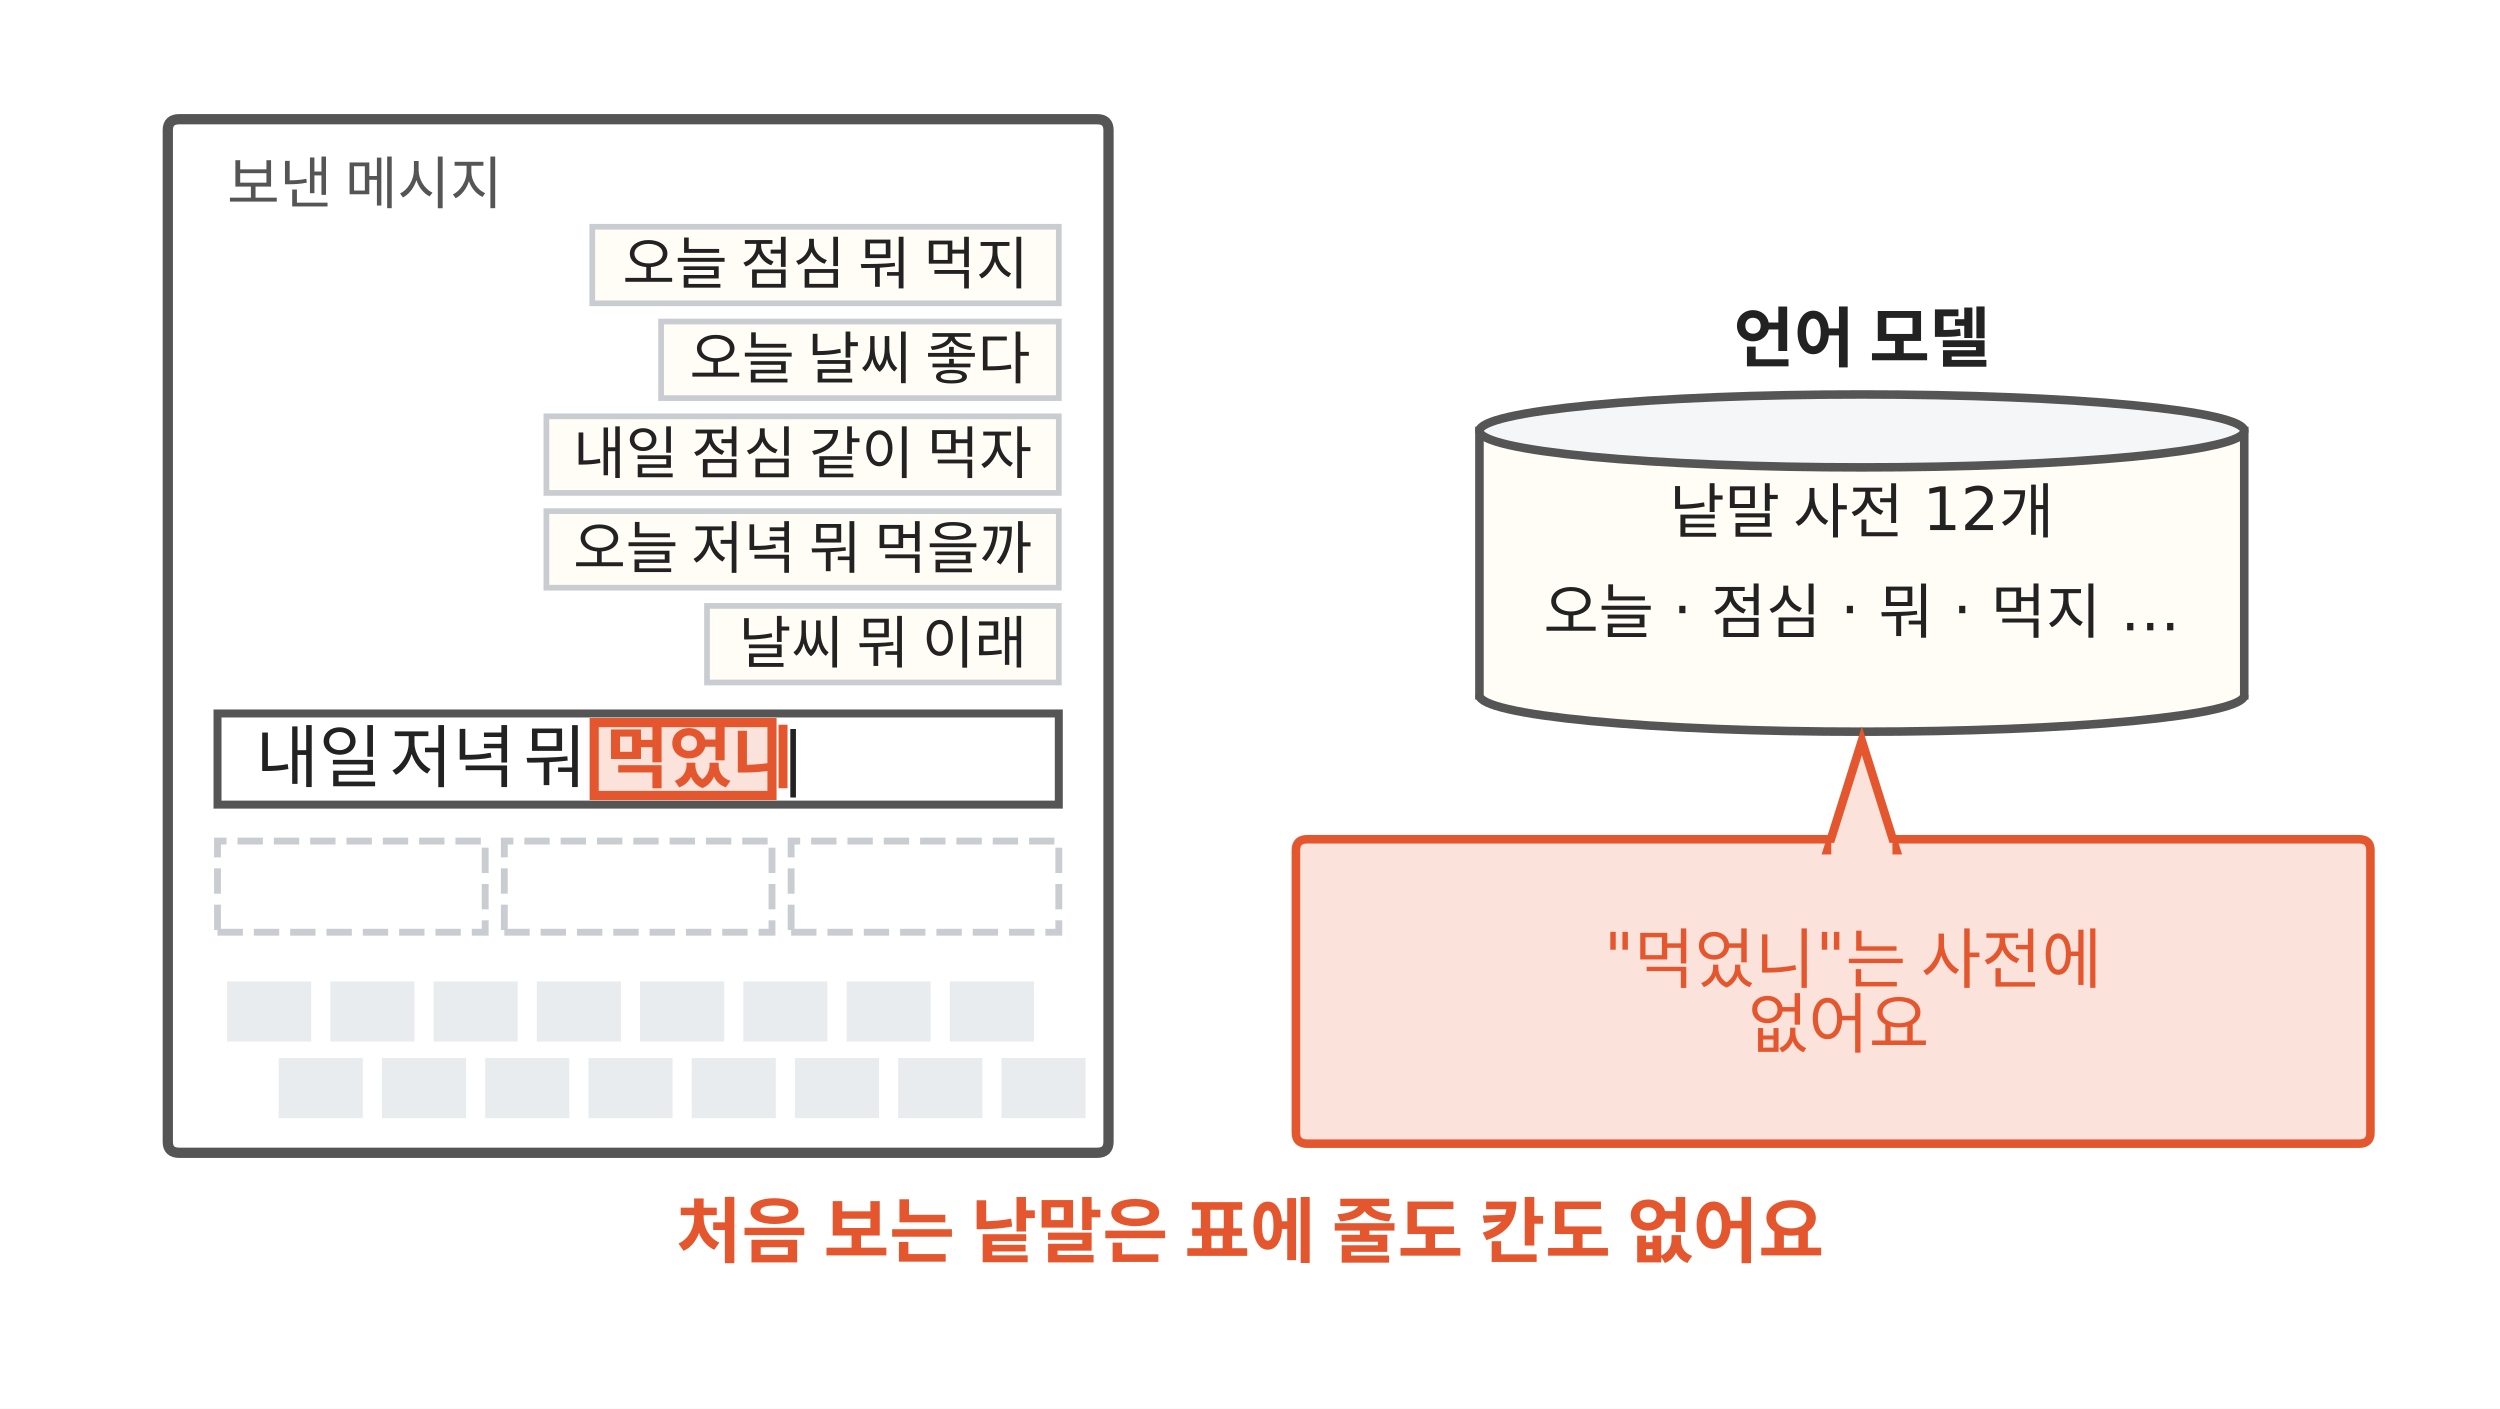
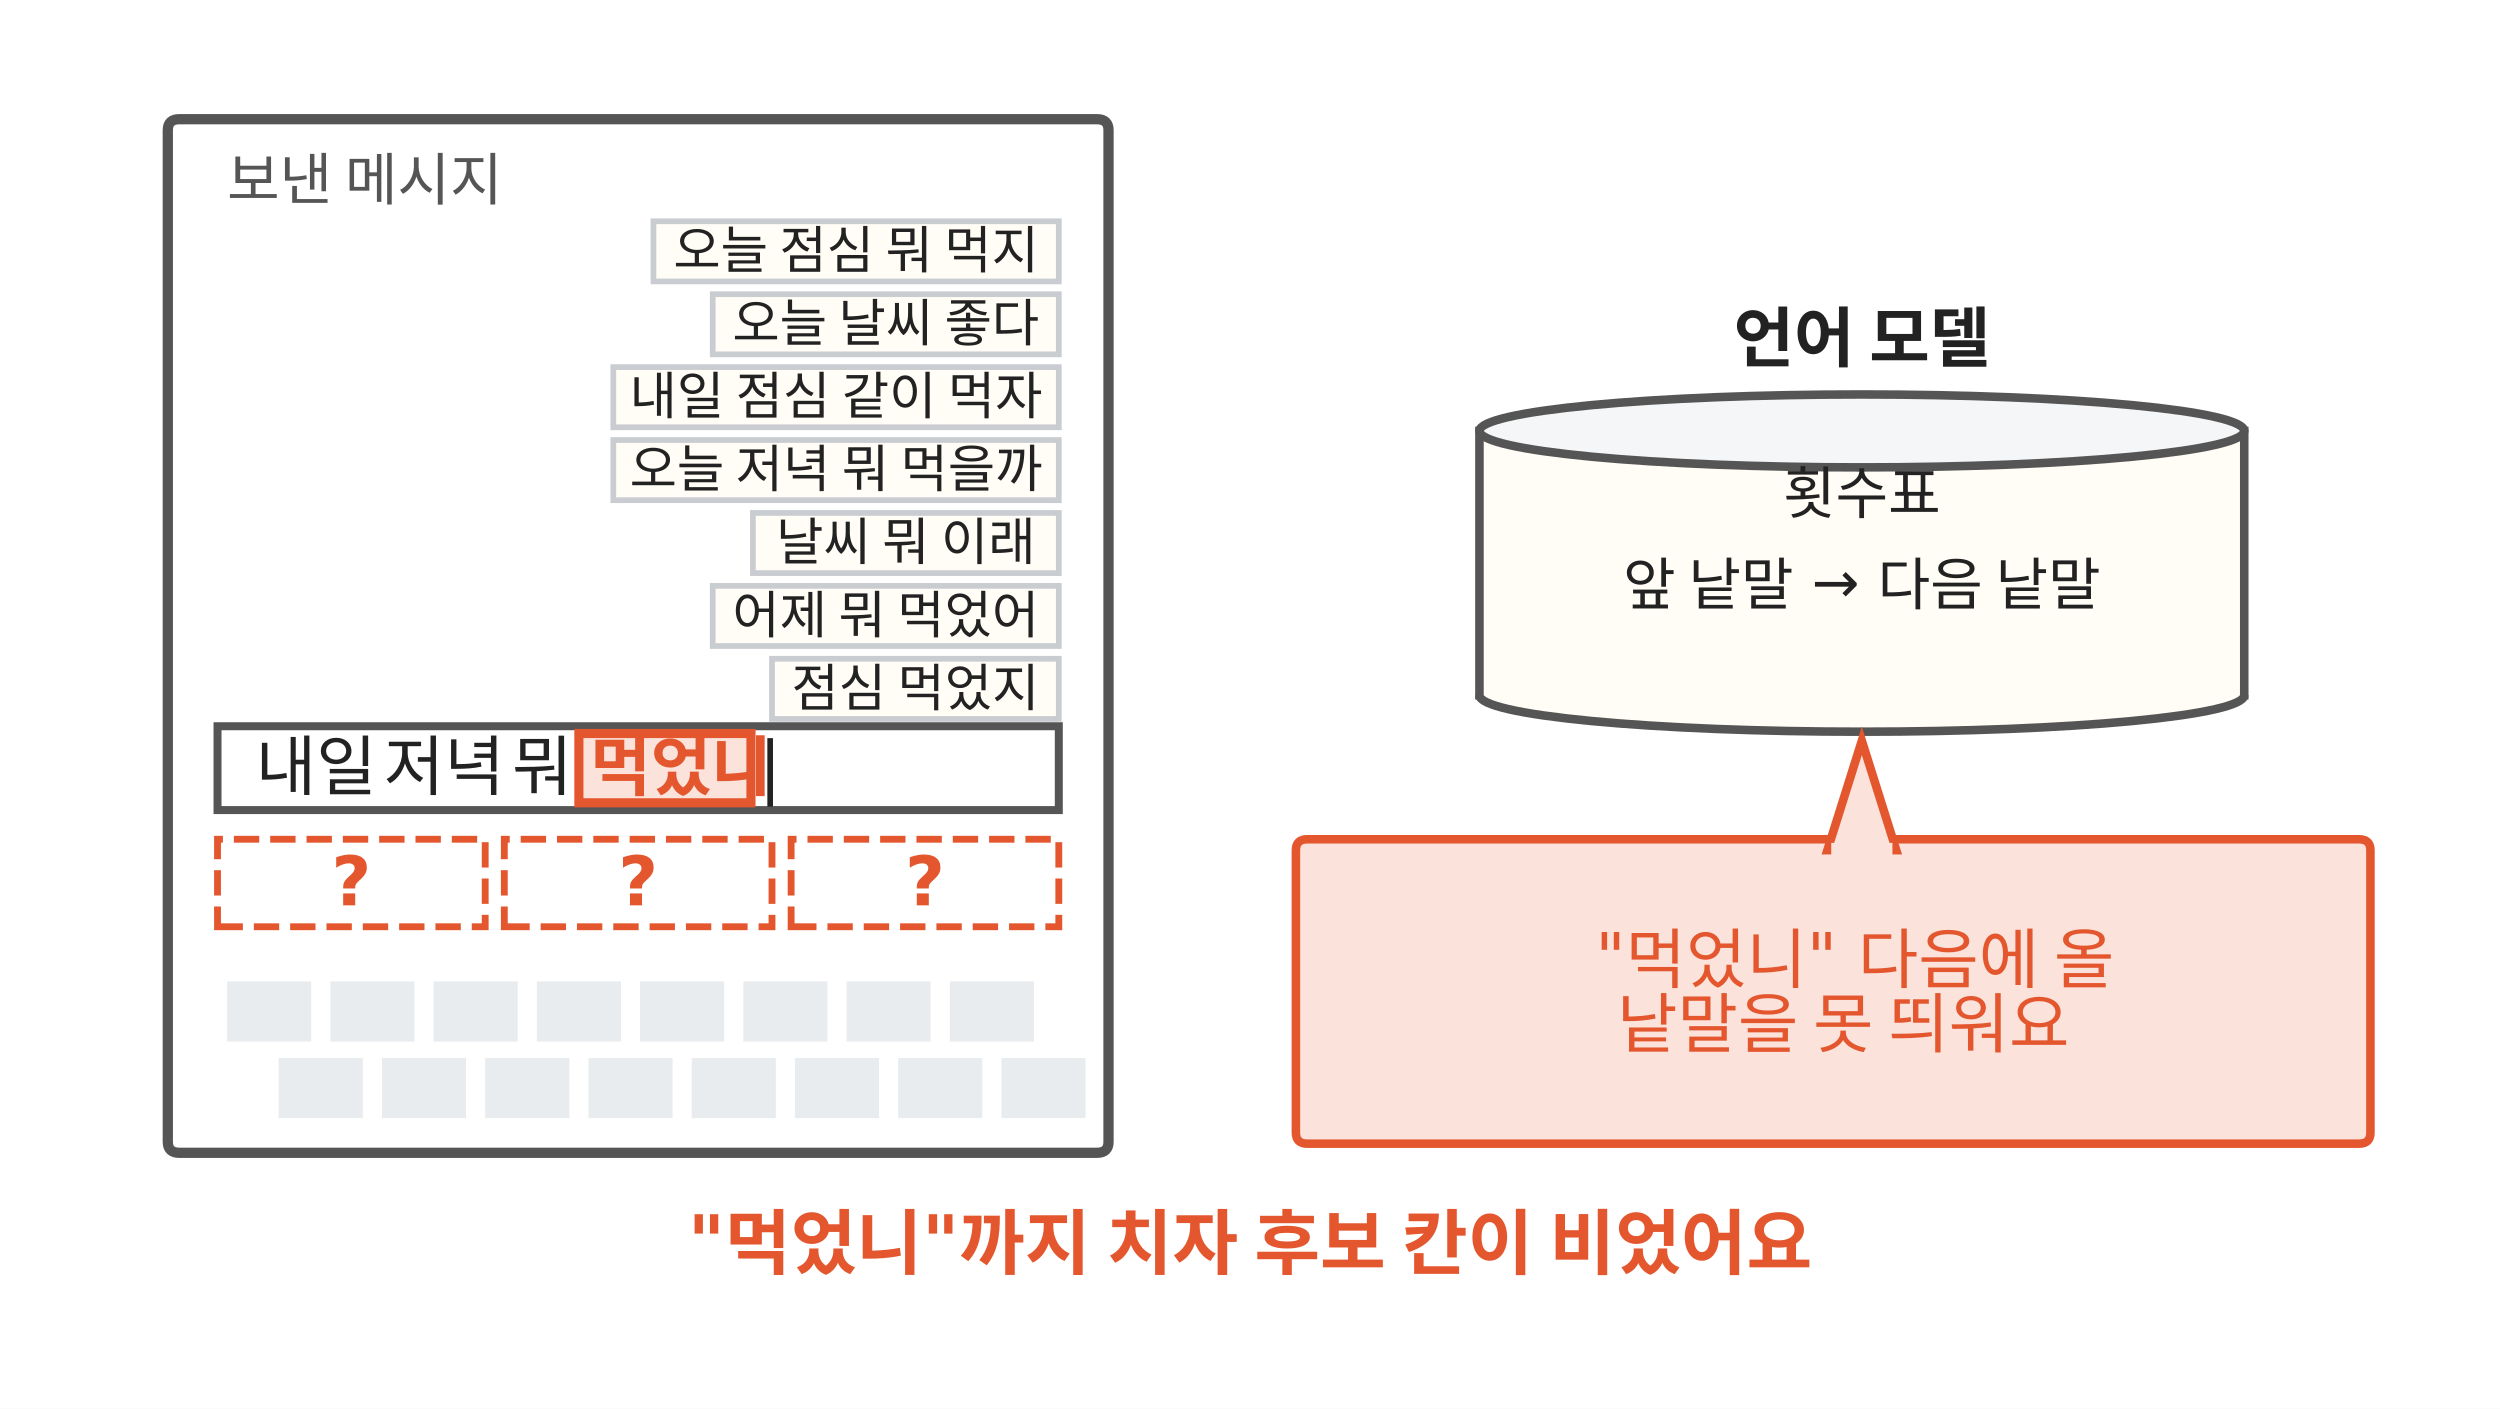
<svg xmlns="http://www.w3.org/2000/svg" width="437.76pt" height="246.672pt" viewBox="0 0 437.76 246.672" version="1.1">
  <defs>
    <style type="text/css">*{stroke-linejoin: round; stroke-linecap: butt}</style>
  </defs>
  <g id="figure_1">
    <g id="patch_1">
      <path d="M 0 246.672  L 437.76 246.672  L 437.76 0  L 0 0  z " style="fill: #ffffff" />
    </g>
    <g id="axes_1">
      <g id="patch_2">
-         <path d="M 18 228.672  L 419.76 228.672  L 419.76 18  L 18 18  L 18 228.672  z " clip-path="url(#p7c518840f7)" style="fill: none" />
+         <path d="M 18 228.672  L 419.76 228.672  L 419.76 18  L 18 18  L 18 228.672  z " clip-path="url(#p505286b62a)" style="fill: none" />
      </g>
      <g id="patch_3">
-         <path d="M 326.016 128.124  C 343.774 128.124 360.807 127.451 373.364 126.254  C 385.921 125.057 392.976 123.433 392.976 121.74  C 392.976 120.047 385.921 118.423 373.364 117.226  C 360.807 116.029 343.774 115.356 326.016 115.356  C 308.258 115.356 291.225 116.029 278.668 117.226  C 266.111 118.423 259.056 120.047 259.056 121.74  C 259.056 123.433 266.111 125.057 278.668 126.254  C 291.225 127.451 308.258 128.124 326.016 128.124  z " clip-path="url(#p7c518840f7)" style="fill: #fffdf5" />
+         <path d="M 326.016 128.124  C 343.774 128.124 360.807 127.451 373.364 126.254  C 385.921 125.057 392.976 123.433 392.976 121.74  C 392.976 120.047 385.921 118.423 373.364 117.226  C 360.807 116.029 343.774 115.356 326.016 115.356  C 308.258 115.356 291.225 116.029 278.668 117.226  C 266.111 118.423 259.056 120.047 259.056 121.74  C 259.056 123.433 266.111 125.057 278.668 126.254  C 291.225 127.451 308.258 128.124 326.016 128.124  z " clip-path="url(#p505286b62a)" style="fill: #fffdf5" />
      </g>
      <g id="patch_4">
-         <path d="M 259.056 121.74  L 392.976 121.74  L 392.976 75.456  L 259.056 75.456  z " clip-path="url(#p7c518840f7)" style="fill: #fffdf5" />
+         <path d="M 259.056 121.74  L 392.976 121.74  L 392.976 75.456  L 259.056 75.456  z " clip-path="url(#p505286b62a)" style="fill: #fffdf5" />
      </g>
      <g id="patch_5">
-         <path d="M 259.056 121.74  C 259.056 123.432 266.116 125.057 278.668 126.254  C 291.221 127.451 308.264 128.124 326.016 128.124  C 343.768 128.124 360.811 127.451 373.364 126.254  C 385.916 125.057 392.976 123.432 392.976 121.74  " clip-path="url(#p7c518840f7)" style="fill: none; stroke: #555555; stroke-width: 1.5; stroke-linejoin: miter" />
+         <path d="M 259.056 121.74  C 259.056 123.432 266.116 125.057 278.668 126.254  C 291.221 127.451 308.264 128.124 326.016 128.124  C 343.768 128.124 360.811 127.451 373.364 126.254  C 385.916 125.057 392.976 123.432 392.976 121.74  " clip-path="url(#p505286b62a)" style="fill: none; stroke: #555555; stroke-width: 1.5; stroke-linejoin: miter" />
      </g>
      <g id="patch_6">
-         <path d="M 326.016 81.84  C 343.774 81.84 360.807 81.167 373.364 79.97  C 385.921 78.773 392.976 77.149 392.976 75.456  C 392.976 73.763 385.921 72.139 373.364 70.942  C 360.807 69.745 343.774 69.072 326.016 69.072  C 308.258 69.072 291.225 69.745 278.668 70.942  C 266.111 72.139 259.056 73.763 259.056 75.456  C 259.056 77.149 266.111 78.773 278.668 79.97  C 291.225 81.167 308.258 81.84 326.016 81.84  z " clip-path="url(#p7c518840f7)" style="fill: #f4f6f8; stroke: #555555; stroke-width: 1.5; stroke-linejoin: miter" />
+         <path d="M 326.016 81.84  C 343.774 81.84 360.807 81.167 373.364 79.97  C 385.921 78.773 392.976 77.149 392.976 75.456  C 392.976 73.763 385.921 72.139 373.364 70.942  C 360.807 69.745 343.774 69.072 326.016 69.072  C 308.258 69.072 291.225 69.745 278.668 70.942  C 266.111 72.139 259.056 73.763 259.056 75.456  C 259.056 77.149 266.111 78.773 278.668 79.97  C 291.225 81.167 308.258 81.84 326.016 81.84  z " clip-path="url(#p505286b62a)" style="fill: #f4f6f8; stroke: #555555; stroke-width: 1.5; stroke-linejoin: miter" />
      </g>
      <g id="patch_7">
-         <path d="M 31.392 201.859  L 192.096 201.859  Q 194.105 201.859 194.105 199.944  L 194.105 22.788  Q 194.105 20.873 192.096 20.873  L 31.392 20.873  Q 29.383 20.873 29.383 22.788  L 29.383 199.944  Q 29.383 201.859 31.392 201.859  z " clip-path="url(#p7c518840f7)" style="fill: #ffffff; stroke: #555555; stroke-width: 1.8; stroke-linejoin: miter" />
+         <path d="M 31.392 201.859  L 192.096 201.859  Q 194.105 201.859 194.105 199.944  L 194.105 22.788  Q 194.105 20.873 192.096 20.873  L 31.392 20.873  Q 29.383 20.873 29.383 22.788  L 29.383 199.944  Q 29.383 201.859 31.392 201.859  z " clip-path="url(#p505286b62a)" style="fill: #ffffff; stroke: #555555; stroke-width: 1.8; stroke-linejoin: miter" />
      </g>
      <g id="patch_8">
-         <path d="M 103.709 53.112  L 185.4 53.112  L 185.4 39.706  L 103.709 39.706  z " clip-path="url(#p7c518840f7)" style="fill: #fffdf5; stroke: #c9ccd1; stroke-linejoin: miter" />
+         <path d="M 114.422 49.282  L 185.4 49.282  L 185.4 38.748  L 114.422 38.748  z " clip-path="url(#p505286b62a)" style="fill: #fffdf5; stroke: #c9ccd1; stroke-linejoin: miter" />
      </g>
      <g id="patch_9">
-         <path d="M 115.762 69.71  L 185.4 69.71  L 185.4 56.304  L 115.762 56.304  z " clip-path="url(#p7c518840f7)" style="fill: #fffdf5; stroke: #c9ccd1; stroke-linejoin: miter" />
+         <path d="M 124.801 62.05  L 185.4 62.05  L 185.4 51.516  L 124.801 51.516  z " clip-path="url(#p505286b62a)" style="fill: #fffdf5; stroke: #c9ccd1; stroke-linejoin: miter" />
      </g>
      <g id="patch_10">
-         <path d="M 95.674 86.309  L 185.4 86.309  L 185.4 72.902  L 95.674 72.902  z " clip-path="url(#p7c518840f7)" style="fill: #fffdf5; stroke: #c9ccd1; stroke-linejoin: miter" />
+         <path d="M 107.392 74.818  L 185.4 74.818  L 185.4 64.284  L 107.392 64.284  z " clip-path="url(#p505286b62a)" style="fill: #fffdf5; stroke: #c9ccd1; stroke-linejoin: miter" />
      </g>
      <g id="patch_11">
-         <path d="M 95.674 102.907  L 185.4 102.907  L 185.4 89.501  L 95.674 89.501  z " clip-path="url(#p7c518840f7)" style="fill: #fffdf5; stroke: #c9ccd1; stroke-linejoin: miter" />
+         <path d="M 107.392 87.586  L 185.4 87.586  L 185.4 77.052  L 107.392 77.052  z " clip-path="url(#p505286b62a)" style="fill: #fffdf5; stroke: #c9ccd1; stroke-linejoin: miter" />
      </g>
      <g id="patch_12">
-         <path d="M 123.797 119.506  L 185.4 119.506  L 185.4 106.099  L 123.797 106.099  z " clip-path="url(#p7c518840f7)" style="fill: #fffdf5; stroke: #c9ccd1; stroke-linejoin: miter" />
+         <path d="M 131.832 100.354  L 185.4 100.354  L 185.4 89.82  L 131.832 89.82  z " clip-path="url(#p505286b62a)" style="fill: #fffdf5; stroke: #c9ccd1; stroke-linejoin: miter" />
      </g>
      <g id="patch_13">
-         <path d="M 38.088 140.892  L 185.4 140.892  L 185.4 124.932  L 38.088 124.932  z " clip-path="url(#p7c518840f7)" style="fill: #ffffff; stroke: #555555; stroke-width: 1.4; stroke-linejoin: miter" />
+         <path d="M 124.801 113.122  L 185.4 113.122  L 185.4 102.588  L 124.801 102.588  z " clip-path="url(#p505286b62a)" style="fill: #fffdf5; stroke: #c9ccd1; stroke-linejoin: miter" />
      </g>
      <g id="patch_14">
-         <path d="M 104.044 139.296  L 135.18 139.296  L 135.18 126.528  L 104.044 126.528  z " clip-path="url(#p7c518840f7)" style="fill: #fbe3dc; stroke: #e4572e; stroke-width: 1.6; stroke-linejoin: miter" />
+         <path d="M 135.18 125.89  L 185.4 125.89  L 185.4 115.356  L 135.18 115.356  z " clip-path="url(#p505286b62a)" style="fill: #fffdf5; stroke: #c9ccd1; stroke-linejoin: miter" />
      </g>
      <g id="patch_15">
-         <path d="M 38.088 163.236  L 84.96 163.236  L 84.96 147.276  L 38.088 147.276  z " clip-path="url(#p7c518840f7)" style="fill: #ffffff; stroke-dasharray: 4.44,1.92; stroke-dashoffset: 0; stroke: #c9ccd1; stroke-width: 1.2; stroke-linejoin: miter" />
+         <path d="M 38.088 141.85  L 185.4 141.85  L 185.4 127.166  L 38.088 127.166  z " clip-path="url(#p505286b62a)" style="fill: #ffffff; stroke: #555555; stroke-width: 1.4; stroke-linejoin: miter" />
      </g>
      <g id="patch_16">
-         <path d="M 88.308 163.236  L 135.18 163.236  L 135.18 147.276  L 88.308 147.276  z " clip-path="url(#p7c518840f7)" style="fill: #ffffff; stroke-dasharray: 4.44,1.92; stroke-dashoffset: 0; stroke: #c9ccd1; stroke-width: 1.2; stroke-linejoin: miter" />
+         <path d="M 101.365 140.573  L 131.497 140.573  L 131.497 128.443  L 101.365 128.443  z " clip-path="url(#p505286b62a)" style="fill: #fbe3dc; stroke: #e4572e; stroke-width: 1.6; stroke-linejoin: miter" />
      </g>
      <g id="patch_17">
-         <path d="M 138.528 163.236  L 185.4 163.236  L 185.4 147.276  L 138.528 147.276  z " clip-path="url(#p7c518840f7)" style="fill: #ffffff; stroke-dasharray: 4.44,1.92; stroke-dashoffset: 0; stroke: #c9ccd1; stroke-width: 1.2; stroke-linejoin: miter" />
+         <path d="M 38.088 162.278  L 84.96 162.278  L 84.96 146.957  L 38.088 146.957  z " clip-path="url(#p505286b62a)" style="fill: #ffffff; stroke-dasharray: 4.44,1.92; stroke-dashoffset: 0; stroke: #e4572e; stroke-width: 1.2; stroke-linejoin: miter" />
      </g>
      <g id="patch_18">
-         <path d="M 39.762 182.388  L 54.493 182.388  L 54.493 171.854  L 39.762 171.854  z " clip-path="url(#p7c518840f7)" style="fill: #e9ecef" />
+         <path d="M 88.308 162.278  L 135.18 162.278  L 135.18 146.957  L 88.308 146.957  z " clip-path="url(#p505286b62a)" style="fill: #ffffff; stroke-dasharray: 4.44,1.92; stroke-dashoffset: 0; stroke: #e4572e; stroke-width: 1.2; stroke-linejoin: miter" />
      </g>
      <g id="patch_19">
-         <path d="M 57.841 182.388  L 72.572 182.388  L 72.572 171.854  L 57.841 171.854  z " clip-path="url(#p7c518840f7)" style="fill: #e9ecef" />
+         <path d="M 138.528 162.278  L 185.4 162.278  L 185.4 146.957  L 138.528 146.957  z " clip-path="url(#p505286b62a)" style="fill: #ffffff; stroke-dasharray: 4.44,1.92; stroke-dashoffset: 0; stroke: #e4572e; stroke-width: 1.2; stroke-linejoin: miter" />
      </g>
      <g id="patch_20">
-         <path d="M 75.92 182.388  L 90.652 182.388  L 90.652 171.854  L 75.92 171.854  z " clip-path="url(#p7c518840f7)" style="fill: #e9ecef" />
+         <path d="M 39.762 182.388  L 54.493 182.388  L 54.493 171.854  L 39.762 171.854  z " clip-path="url(#p505286b62a)" style="fill: #e9ecef" />
      </g>
      <g id="patch_21">
-         <path d="M 94 182.388  L 108.731 182.388  L 108.731 171.854  L 94 171.854  z " clip-path="url(#p7c518840f7)" style="fill: #e9ecef" />
+         <path d="M 57.841 182.388  L 72.572 182.388  L 72.572 171.854  L 57.841 171.854  z " clip-path="url(#p505286b62a)" style="fill: #e9ecef" />
      </g>
      <g id="patch_22">
-         <path d="M 112.079 182.388  L 126.81 182.388  L 126.81 171.854  L 112.079 171.854  z " clip-path="url(#p7c518840f7)" style="fill: #e9ecef" />
+         <path d="M 75.92 182.388  L 90.652 182.388  L 90.652 171.854  L 75.92 171.854  z " clip-path="url(#p505286b62a)" style="fill: #e9ecef" />
      </g>
      <g id="patch_23">
-         <path d="M 130.158 182.388  L 144.889 182.388  L 144.889 171.854  L 130.158 171.854  z " clip-path="url(#p7c518840f7)" style="fill: #e9ecef" />
+         <path d="M 94 182.388  L 108.731 182.388  L 108.731 171.854  L 94 171.854  z " clip-path="url(#p505286b62a)" style="fill: #e9ecef" />
      </g>
      <g id="patch_24">
-         <path d="M 148.237 182.388  L 162.968 182.388  L 162.968 171.854  L 148.237 171.854  z " clip-path="url(#p7c518840f7)" style="fill: #e9ecef" />
+         <path d="M 112.079 182.388  L 126.81 182.388  L 126.81 171.854  L 112.079 171.854  z " clip-path="url(#p505286b62a)" style="fill: #e9ecef" />
      </g>
      <g id="patch_25">
-         <path d="M 166.316 182.388  L 181.048 182.388  L 181.048 171.854  L 166.316 171.854  z " clip-path="url(#p7c518840f7)" style="fill: #e9ecef" />
+         <path d="M 130.158 182.388  L 144.889 182.388  L 144.889 171.854  L 130.158 171.854  z " clip-path="url(#p505286b62a)" style="fill: #e9ecef" />
      </g>
      <g id="patch_26">
-         <path d="M 48.802 195.794  L 63.533 195.794  L 63.533 185.261  L 48.802 185.261  z " clip-path="url(#p7c518840f7)" style="fill: #e9ecef" />
+         <path d="M 148.237 182.388  L 162.968 182.388  L 162.968 171.854  L 148.237 171.854  z " clip-path="url(#p505286b62a)" style="fill: #e9ecef" />
      </g>
      <g id="patch_27">
-         <path d="M 66.881 195.794  L 81.612 195.794  L 81.612 185.261  L 66.881 185.261  z " clip-path="url(#p7c518840f7)" style="fill: #e9ecef" />
+         <path d="M 166.316 182.388  L 181.048 182.388  L 181.048 171.854  L 166.316 171.854  z " clip-path="url(#p505286b62a)" style="fill: #e9ecef" />
      </g>
      <g id="patch_28">
-         <path d="M 84.96 195.794  L 99.691 195.794  L 99.691 185.261  L 84.96 185.261  z " clip-path="url(#p7c518840f7)" style="fill: #e9ecef" />
+         <path d="M 48.802 195.794  L 63.533 195.794  L 63.533 185.261  L 48.802 185.261  z " clip-path="url(#p505286b62a)" style="fill: #e9ecef" />
      </g>
      <g id="patch_29">
-         <path d="M 103.039 195.794  L 117.77 195.794  L 117.77 185.261  L 103.039 185.261  z " clip-path="url(#p7c518840f7)" style="fill: #e9ecef" />
+         <path d="M 66.881 195.794  L 81.612 195.794  L 81.612 185.261  L 66.881 185.261  z " clip-path="url(#p505286b62a)" style="fill: #e9ecef" />
      </g>
      <g id="patch_30">
-         <path d="M 121.118 195.794  L 135.85 195.794  L 135.85 185.261  L 121.118 185.261  z " clip-path="url(#p7c518840f7)" style="fill: #e9ecef" />
+         <path d="M 84.96 195.794  L 99.691 195.794  L 99.691 185.261  L 84.96 185.261  z " clip-path="url(#p505286b62a)" style="fill: #e9ecef" />
      </g>
      <g id="patch_31">
-         <path d="M 139.198 195.794  L 153.929 195.794  L 153.929 185.261  L 139.198 185.261  z " clip-path="url(#p7c518840f7)" style="fill: #e9ecef" />
+         <path d="M 103.039 195.794  L 117.77 195.794  L 117.77 185.261  L 103.039 185.261  z " clip-path="url(#p505286b62a)" style="fill: #e9ecef" />
      </g>
      <g id="patch_32">
-         <path d="M 157.277 195.794  L 172.008 195.794  L 172.008 185.261  L 157.277 185.261  z " clip-path="url(#p7c518840f7)" style="fill: #e9ecef" />
+         <path d="M 121.118 195.794  L 135.85 195.794  L 135.85 185.261  L 121.118 185.261  z " clip-path="url(#p505286b62a)" style="fill: #e9ecef" />
      </g>
      <g id="patch_33">
-         <path d="M 175.356 195.794  L 190.087 195.794  L 190.087 185.261  L 175.356 185.261  z " clip-path="url(#p7c518840f7)" style="fill: #e9ecef" />
+         <path d="M 139.198 195.794  L 153.929 195.794  L 153.929 185.261  L 139.198 185.261  z " clip-path="url(#p505286b62a)" style="fill: #e9ecef" />
      </g>
      <g id="patch_34">
-         <path d="M 228.924 200.263  L 413.064 200.263  Q 415.073 200.263 415.073 198.348  L 415.073 148.872  Q 415.073 146.957 413.064 146.957  L 228.924 146.957  Q 226.915 146.957 226.915 148.872  L 226.915 198.348  Q 226.915 200.263 228.924 200.263  z " clip-path="url(#p7c518840f7)" style="fill: #fbe3dc; stroke: #e4572e; stroke-width: 1.5; stroke-linejoin: miter" />
+         <path d="M 157.277 195.794  L 172.008 195.794  L 172.008 185.261  L 157.277 185.261  z " clip-path="url(#p505286b62a)" style="fill: #e9ecef" />
+       </g>
+       <g id="patch_35">
+         <path d="M 175.356 195.794  L 190.087 195.794  L 190.087 185.261  L 175.356 185.261  z " clip-path="url(#p505286b62a)" style="fill: #e9ecef" />
+       </g>
+       <g id="patch_36">
+         <path d="M 228.924 200.263  L 413.064 200.263  Q 415.073 200.263 415.073 198.348  L 415.073 148.872  Q 415.073 146.957 413.064 146.957  L 228.924 146.957  Q 226.915 146.957 226.915 148.872  L 226.915 198.348  Q 226.915 200.263 228.924 200.263  z " clip-path="url(#p505286b62a)" style="fill: #fbe3dc; stroke: #e4572e; stroke-width: 1.5; stroke-linejoin: miter" />
      </g>
      <g id="line2d_1">
-         <path d="M 259.056 121.74  L 259.056 75.456  " clip-path="url(#p7c518840f7)" style="fill: none; stroke: #555555; stroke-width: 1.5; stroke-linecap: square" />
+         <path d="M 259.056 121.74  L 259.056 75.456  " clip-path="url(#p505286b62a)" style="fill: none; stroke: #555555; stroke-width: 1.5; stroke-linecap: square" />
      </g>
      <g id="line2d_2">
-         <path d="M 392.976 121.74  L 392.976 75.456  " clip-path="url(#p7c518840f7)" style="fill: none; stroke: #555555; stroke-width: 1.5; stroke-linecap: square" />
+         <path d="M 392.976 121.74  L 392.976 75.456  " clip-path="url(#p505286b62a)" style="fill: none; stroke: #555555; stroke-width: 1.5; stroke-linecap: square" />
      </g>
      <g id="text_1">
        <text style="fill: #222222; font: 700 11.5px 'Apple SD Gothic Neo', 'Noto Sans KR', 'Malgun Gothic', 'DejaVu Sans', 'Bitstream Vera Sans', 'Computer Modern Sans Serif', 'Lucida Grande', 'Verdana', 'Geneva', 'Lucid', 'Arial', 'Helvetica', 'Avant Garde', sans-serif; text-anchor: middle" x="326.016" y="63.304" transform="rotate(-0 326.016 63.30358)">언어 모델</text>
      </g>
      <g id="text_2">
-         <text style="fill: #222222; font: 10.5px 'Apple SD Gothic Neo', 'Noto Sans KR', 'Malgun Gothic', 'DejaVu Sans', 'Bitstream Vera Sans', 'Computer Modern Sans Serif', 'Lucida Grande', 'Verdana', 'Geneva', 'Lucid', 'Arial', 'Helvetica', 'Avant Garde', sans-serif; text-anchor: middle" x="326.016" y="93.296" transform="rotate(-0 326.016 93.29648)">낱말 사전 12개</text>
+         <text style="fill: #222222; font: 10px 'Apple SD Gothic Neo', 'Noto Sans KR', 'Malgun Gothic', 'DejaVu Sans', 'Bitstream Vera Sans', 'Computer Modern Sans Serif', 'Lucida Grande', 'Verdana', 'Geneva', 'Lucid', 'Arial', 'Helvetica', 'Avant Garde', sans-serif; text-anchor: middle" x="326.016" y="89.944" transform="rotate(-0 326.016 89.94362)">횟수표</text>
      </g>
      <g id="text_3">
-         <text style="fill: #222222; font: 10.5px 'Apple SD Gothic Neo', 'Noto Sans KR', 'Malgun Gothic', 'DejaVu Sans', 'Bitstream Vera Sans', 'Computer Modern Sans Serif', 'Lucida Grande', 'Verdana', 'Geneva', 'Lucid', 'Arial', 'Helvetica', 'Avant Garde', sans-serif; text-anchor: middle" x="326.016" y="110.852" transform="rotate(-0 326.016 110.8525)">오늘 · 점심 · 뭐 · 먹지 …</text>
+         <text style="fill: #222222; font: 10px 'Apple SD Gothic Neo', 'Noto Sans KR', 'Malgun Gothic', 'DejaVu Sans', 'Bitstream Vera Sans', 'Computer Modern Sans Serif', 'Lucida Grande', 'Verdana', 'Geneva', 'Lucid', 'Arial', 'Helvetica', 'Avant Garde', sans-serif; text-anchor: middle" x="326.016" y="105.899" transform="rotate(-0 326.016 105.8989)">앞 낱말 → 다음 낱말</text>
      </g>
      <g id="text_4">
-         <text style="fill: #555555; font: 10px 'Apple SD Gothic Neo', 'Noto Sans KR', 'Malgun Gothic', 'DejaVu Sans', 'Bitstream Vera Sans', 'Computer Modern Sans Serif', 'Lucida Grande', 'Verdana', 'Geneva', 'Lucid', 'Arial', 'Helvetica', 'Avant Garde', sans-serif; text-anchor: start" x="39.762" y="35.675" transform="rotate(-0 39.762 35.67494)">보낸 메시지</text>
+         <text style="fill: #555555; font: 10px 'Apple SD Gothic Neo', 'Noto Sans KR', 'Malgun Gothic', 'DejaVu Sans', 'Bitstream Vera Sans', 'Computer Modern Sans Serif', 'Lucida Grande', 'Verdana', 'Geneva', 'Lucid', 'Arial', 'Helvetica', 'Avant Garde', sans-serif; text-anchor: start" x="39.762" y="35.037" transform="rotate(-0 39.762 35.03654)">보낸 메시지</text>
      </g>
      <g id="text_5">
-         <text style="fill: #222222; font: 10px 'Apple SD Gothic Neo', 'Noto Sans KR', 'Malgun Gothic', 'DejaVu Sans', 'Bitstream Vera Sans', 'Computer Modern Sans Serif', 'Lucida Grande', 'Verdana', 'Geneva', 'Lucid', 'Arial', 'Helvetica', 'Avant Garde', sans-serif; text-anchor: middle" x="144.554" y="49.72" transform="rotate(-0 144.5544 49.71974)">오늘 점심 뭐 먹지</text>
+         <text style="fill: #222222; font: 9px 'Apple SD Gothic Neo', 'Noto Sans KR', 'Malgun Gothic', 'DejaVu Sans', 'Bitstream Vera Sans', 'Computer Modern Sans Serif', 'Lucida Grande', 'Verdana', 'Geneva', 'Lucid', 'Arial', 'Helvetica', 'Avant Garde', sans-serif; text-anchor: middle" x="149.911" y="46.995" transform="rotate(-0 149.9112 46.99464)">오늘 점심 뭐 먹지</text>
      </g>
      <g id="text_6">
-         <text style="fill: #222222; font: 10px 'Apple SD Gothic Neo', 'Noto Sans KR', 'Malgun Gothic', 'DejaVu Sans', 'Bitstream Vera Sans', 'Computer Modern Sans Serif', 'Lucida Grande', 'Verdana', 'Geneva', 'Lucid', 'Arial', 'Helvetica', 'Avant Garde', sans-serif; text-anchor: middle" x="150.581" y="66.318" transform="rotate(-0 150.5808 66.31814)">오늘 날씨 좋다</text>
+         <text style="fill: #222222; font: 9px 'Apple SD Gothic Neo', 'Noto Sans KR', 'Malgun Gothic', 'DejaVu Sans', 'Bitstream Vera Sans', 'Computer Modern Sans Serif', 'Lucida Grande', 'Verdana', 'Geneva', 'Lucid', 'Arial', 'Helvetica', 'Avant Garde', sans-serif; text-anchor: middle" x="155.101" y="59.763" transform="rotate(-0 155.1006 59.76264)">오늘 날씨 좋다</text>
      </g>
      <g id="text_7">
-         <text style="fill: #222222; font: 10px 'Apple SD Gothic Neo', 'Noto Sans KR', 'Malgun Gothic', 'DejaVu Sans', 'Bitstream Vera Sans', 'Computer Modern Sans Serif', 'Lucida Grande', 'Verdana', 'Geneva', 'Lucid', 'Arial', 'Helvetica', 'Avant Garde', sans-serif; text-anchor: middle" x="140.537" y="82.917" transform="rotate(-0 140.5368 82.91654)">내일 점심 같이 먹자</text>
+         <text style="fill: #222222; font: 9px 'Apple SD Gothic Neo', 'Noto Sans KR', 'Malgun Gothic', 'DejaVu Sans', 'Bitstream Vera Sans', 'Computer Modern Sans Serif', 'Lucida Grande', 'Verdana', 'Geneva', 'Lucid', 'Arial', 'Helvetica', 'Avant Garde', sans-serif; text-anchor: middle" x="146.396" y="72.531" transform="rotate(-0 146.3958 72.53064)">내일 점심 같이 먹자</text>
      </g>
      <g id="text_8">
-         <text style="fill: #222222; font: 10px 'Apple SD Gothic Neo', 'Noto Sans KR', 'Malgun Gothic', 'DejaVu Sans', 'Bitstream Vera Sans', 'Computer Modern Sans Serif', 'Lucida Grande', 'Verdana', 'Geneva', 'Lucid', 'Arial', 'Helvetica', 'Avant Garde', sans-serif; text-anchor: middle" x="140.537" y="99.515" transform="rotate(-0 140.5368 99.51494)">오늘 저녁 뭐 먹을까</text>
+         <text style="fill: #222222; font: 9px 'Apple SD Gothic Neo', 'Noto Sans KR', 'Malgun Gothic', 'DejaVu Sans', 'Bitstream Vera Sans', 'Computer Modern Sans Serif', 'Lucida Grande', 'Verdana', 'Geneva', 'Lucid', 'Arial', 'Helvetica', 'Avant Garde', sans-serif; text-anchor: middle" x="146.396" y="85.299" transform="rotate(-0 146.3958 85.29864)">오늘 저녁 뭐 먹을까</text>
      </g>
      <g id="text_9">
-         <text style="fill: #222222; font: 10px 'Apple SD Gothic Neo', 'Noto Sans KR', 'Malgun Gothic', 'DejaVu Sans', 'Bitstream Vera Sans', 'Computer Modern Sans Serif', 'Lucida Grande', 'Verdana', 'Geneva', 'Lucid', 'Arial', 'Helvetica', 'Avant Garde', sans-serif; text-anchor: middle" x="154.598" y="116.113" transform="rotate(-0 154.5984 116.1133)">날씨 뭐 이래</text>
+         <text style="fill: #222222; font: 9px 'Apple SD Gothic Neo', 'Noto Sans KR', 'Malgun Gothic', 'DejaVu Sans', 'Bitstream Vera Sans', 'Computer Modern Sans Serif', 'Lucida Grande', 'Verdana', 'Geneva', 'Lucid', 'Arial', 'Helvetica', 'Avant Garde', sans-serif; text-anchor: middle" x="158.616" y="98.067" transform="rotate(-0 158.616 98.06664)">날씨 뭐 이래</text>
      </g>
      <g id="text_10">
-         <text style="fill: #222222; font: 12px 'Apple SD Gothic Neo', 'Noto Sans KR', 'Malgun Gothic', 'DejaVu Sans', 'Bitstream Vera Sans', 'Computer Modern Sans Serif', 'Lucida Grande', 'Verdana', 'Geneva', 'Lucid', 'Arial', 'Helvetica', 'Avant Garde', sans-serif; text-anchor: start" x="44.784" y="136.885" transform="rotate(-0 44.784 136.8851)">내일</text>
+         <text style="fill: #222222; font: 9px 'Apple SD Gothic Neo', 'Noto Sans KR', 'Malgun Gothic', 'DejaVu Sans', 'Bitstream Vera Sans', 'Computer Modern Sans Serif', 'Lucida Grande', 'Verdana', 'Geneva', 'Lucid', 'Arial', 'Helvetica', 'Avant Garde', sans-serif; text-anchor: middle" x="155.101" y="110.893" transform="rotate(-0 155.1006 110.893)">어제 뭐 먹었어</text>
      </g>
      <g id="text_11">
-         <text style="fill: #222222; font: 12px 'Apple SD Gothic Neo', 'Noto Sans KR', 'Malgun Gothic', 'DejaVu Sans', 'Bitstream Vera Sans', 'Computer Modern Sans Serif', 'Lucida Grande', 'Verdana', 'Geneva', 'Lucid', 'Arial', 'Helvetica', 'Avant Garde', sans-serif; text-anchor: start" x="68.22" y="136.885" transform="rotate(-0 68.22 136.8851)">저녁</text>
+         <text style="fill: #222222; font: 9px 'Apple SD Gothic Neo', 'Noto Sans KR', 'Malgun Gothic', 'DejaVu Sans', 'Bitstream Vera Sans', 'Computer Modern Sans Serif', 'Lucida Grande', 'Verdana', 'Geneva', 'Lucid', 'Arial', 'Helvetica', 'Avant Garde', sans-serif; text-anchor: middle" x="160.29" y="123.661" transform="rotate(-0 160.29 123.661)">점심 먹었지</text>
      </g>
      <g id="text_12">
-         <text style="fill: #222222; font: 12px 'Apple SD Gothic Neo', 'Noto Sans KR', 'Malgun Gothic', 'DejaVu Sans', 'Bitstream Vera Sans', 'Computer Modern Sans Serif', 'Lucida Grande', 'Verdana', 'Geneva', 'Lucid', 'Arial', 'Helvetica', 'Avant Garde', sans-serif; text-anchor: start" x="91.656" y="136.885" transform="rotate(-0 91.656 136.8851)">뭐</text>
+         <text style="fill: #222222; font: 11.5px 'Apple SD Gothic Neo', 'Noto Sans KR', 'Malgun Gothic', 'DejaVu Sans', 'Bitstream Vera Sans', 'Computer Modern Sans Serif', 'Lucida Grande', 'Verdana', 'Geneva', 'Lucid', 'Arial', 'Helvetica', 'Avant Garde', sans-serif; text-anchor: start" x="44.784" y="138.316" transform="rotate(-0 44.784 138.3156)">내일</text>
      </g>
      <g id="text_13">
-         <text style="fill: #e4572e; font: 700 12px 'Apple SD Gothic Neo', 'Noto Sans KR', 'Malgun Gothic', 'DejaVu Sans', 'Bitstream Vera Sans', 'Computer Modern Sans Serif', 'Lucida Grande', 'Verdana', 'Geneva', 'Lucid', 'Arial', 'Helvetica', 'Avant Garde', sans-serif; text-anchor: start" x="106.052" y="136.963" transform="rotate(-0 106.0524 136.9629)">먹었니</text>
+         <text style="fill: #222222; font: 11.5px 'Apple SD Gothic Neo', 'Noto Sans KR', 'Malgun Gothic', 'DejaVu Sans', 'Bitstream Vera Sans', 'Computer Modern Sans Serif', 'Lucida Grande', 'Verdana', 'Geneva', 'Lucid', 'Arial', 'Helvetica', 'Avant Garde', sans-serif; text-anchor: start" x="67.216" y="138.316" transform="rotate(-0 67.2156 138.3156)">저녁</text>
      </g>
      <g id="text_14">
-         <text style="fill: #222222; font: 12px 'Apple SD Gothic Neo', 'Noto Sans KR', 'Malgun Gothic', 'DejaVu Sans', 'Bitstream Vera Sans', 'Computer Modern Sans Serif', 'Lucida Grande', 'Verdana', 'Geneva', 'Lucid', 'Arial', 'Helvetica', 'Avant Garde', sans-serif; text-anchor: start" x="136.854" y="136.824" transform="rotate(-0 136.854 136.8242)">|</text>
-       </g>
-       <g id="patch_35">
-         <path d="M 319.99 148.872  L 332.042 148.872  L 326.016 129.72  z " clip-path="url(#p7c518840f7)" style="fill: #fbe3dc; stroke: #e4572e; stroke-width: 1.5; stroke-linejoin: miter" />
+         <text style="fill: #222222; font: 11.5px 'Apple SD Gothic Neo', 'Noto Sans KR', 'Malgun Gothic', 'DejaVu Sans', 'Bitstream Vera Sans', 'Computer Modern Sans Serif', 'Lucida Grande', 'Verdana', 'Geneva', 'Lucid', 'Arial', 'Helvetica', 'Avant Garde', sans-serif; text-anchor: start" x="89.647" y="138.316" transform="rotate(-0 89.6472 138.3156)">뭐</text>
      </g>
      <g id="text_15">
-         <text style="fill: #e4572e; font: 11.5px 'Apple SD Gothic Neo', 'Noto Sans KR', 'Malgun Gothic', 'DejaVu Sans', 'Bitstream Vera Sans', 'Computer Modern Sans Serif', 'Lucida Grande', 'Verdana', 'Geneva', 'Lucid', 'Arial', 'Helvetica', 'Avant Garde', sans-serif" transform="translate(280.8599 171.5625)">"먹었니"는 사전에</text>
-         <text style="fill: #e4572e; font: 11.5px 'Apple SD Gothic Neo', 'Noto Sans KR', 'Malgun Gothic', 'DejaVu Sans', 'Bitstream Vera Sans', 'Computer Modern Sans Serif', 'Lucida Grande', 'Verdana', 'Geneva', 'Lucid', 'Arial', 'Helvetica', 'Avant Garde', sans-serif" transform="translate(306.0727 183.4218)">없어요</text>
+         <text style="fill: #e4572e; font: 700 11.5px 'Apple SD Gothic Neo', 'Noto Sans KR', 'Malgun Gothic', 'DejaVu Sans', 'Bitstream Vera Sans', 'Computer Modern Sans Serif', 'Lucida Grande', 'Verdana', 'Geneva', 'Lucid', 'Arial', 'Helvetica', 'Avant Garde', sans-serif; text-anchor: start" x="103.374" y="138.39" transform="rotate(-0 103.374 138.3901)">먹었니</text>
      </g>
      <g id="text_16">
-         <text style="fill: #e4572e; font: 700 12.5px 'Apple SD Gothic Neo', 'Noto Sans KR', 'Malgun Gothic', 'DejaVu Sans', 'Bitstream Vera Sans', 'Computer Modern Sans Serif', 'Lucida Grande', 'Verdana', 'Geneva', 'Lucid', 'Arial', 'Helvetica', 'Avant Garde', sans-serif; text-anchor: middle" x="218.88" y="220.061" transform="rotate(-0 218.88 220.0612)">처음 보는 낱말은 표에 줄도 칸도 없어요</text>
+         <text style="fill: #222222; font: 12px 'Apple SD Gothic Neo', 'Noto Sans KR', 'Malgun Gothic', 'DejaVu Sans', 'Bitstream Vera Sans', 'Computer Modern Sans Serif', 'Lucida Grande', 'Verdana', 'Geneva', 'Lucid', 'Arial', 'Helvetica', 'Avant Garde', sans-serif; text-anchor: start" x="132.836" y="138.42" transform="rotate(-0 132.8364 138.4202)">|</text>
      </g>
-       <g id="patch_36">
-         <path d="M 320.659 150.149  L 331.373 150.149  L 331.373 147.595  L 320.659 147.595  z " clip-path="url(#p7c518840f7)" style="fill: #fbe3dc" />
+       <g id="text_17">
+         <text style="fill: #e4572e; font: 700 12px 'Apple SD Gothic Neo', 'Noto Sans KR', 'Malgun Gothic', 'DejaVu Sans', 'Bitstream Vera Sans', 'Computer Modern Sans Serif', 'Lucida Grande', 'Verdana', 'Geneva', 'Lucid', 'Arial', 'Helvetica', 'Avant Garde', sans-serif; text-anchor: middle" x="61.524" y="158.53" transform="rotate(-0 61.524 158.5298)">?</text>
+       </g>
+       <g id="text_18">
+         <text style="fill: #e4572e; font: 700 12px 'Apple SD Gothic Neo', 'Noto Sans KR', 'Malgun Gothic', 'DejaVu Sans', 'Bitstream Vera Sans', 'Computer Modern Sans Serif', 'Lucida Grande', 'Verdana', 'Geneva', 'Lucid', 'Arial', 'Helvetica', 'Avant Garde', sans-serif; text-anchor: middle" x="111.744" y="158.53" transform="rotate(-0 111.744 158.5298)">?</text>
+       </g>
+       <g id="text_19">
+         <text style="fill: #e4572e; font: 700 12px 'Apple SD Gothic Neo', 'Noto Sans KR', 'Malgun Gothic', 'DejaVu Sans', 'Bitstream Vera Sans', 'Computer Modern Sans Serif', 'Lucida Grande', 'Verdana', 'Geneva', 'Lucid', 'Arial', 'Helvetica', 'Avant Garde', sans-serif; text-anchor: middle" x="161.964" y="158.53" transform="rotate(-0 161.964 158.5298)">?</text>
+       </g>
+       <g id="patch_37">
+         <path d="M 319.99 148.872  L 332.042 148.872  L 326.016 129.72  z " clip-path="url(#p505286b62a)" style="fill: #fbe3dc; stroke: #e4572e; stroke-width: 1.5; stroke-linejoin: miter" />
+       </g>
+       <g id="text_20">
+         <text style="fill: #e4572e; font: 11.5px 'Apple SD Gothic Neo', 'Noto Sans KR', 'Malgun Gothic', 'DejaVu Sans', 'Bitstream Vera Sans', 'Computer Modern Sans Serif', 'Lucida Grande', 'Verdana', 'Geneva', 'Lucid', 'Arial', 'Helvetica', 'Avant Garde', sans-serif" transform="translate(279.3478 171.5829)">"먹었니" 다음에 올</text>
+         <text style="fill: #e4572e; font: 11.5px 'Apple SD Gothic Neo', 'Noto Sans KR', 'Malgun Gothic', 'DejaVu Sans', 'Bitstream Vera Sans', 'Computer Modern Sans Serif', 'Lucida Grande', 'Verdana', 'Geneva', 'Lucid', 'Arial', 'Helvetica', 'Avant Garde', sans-serif" transform="translate(283.1536 183.4014)">낱말을 못 띄워요</text>
+       </g>
+       <g id="text_21">
+         <text style="fill: #e4572e; font: 700 12.5px 'Apple SD Gothic Neo', 'Noto Sans KR', 'Malgun Gothic', 'DejaVu Sans', 'Bitstream Vera Sans', 'Computer Modern Sans Serif', 'Lucida Grande', 'Verdana', 'Geneva', 'Lucid', 'Arial', 'Helvetica', 'Avant Garde', sans-serif; text-anchor: middle" x="218.88" y="221.72" transform="rotate(-0 218.88 221.7197)">"먹었니"까지 치자 후보 칸이 비었어요</text>
+       </g>
+       <g id="patch_38">
+         <path d="M 320.659 150.149  L 331.373 150.149  L 331.373 147.595  L 320.659 147.595  z " clip-path="url(#p505286b62a)" style="fill: #fbe3dc" />
      </g>
    </g>
  </g>
  <defs>
-     <clipPath id="p7c518840f7">
+     <clipPath id="p505286b62a">
      <rect x="18" y="18" width="401.76" height="210.672" />
    </clipPath>
  </defs>
</svg>
